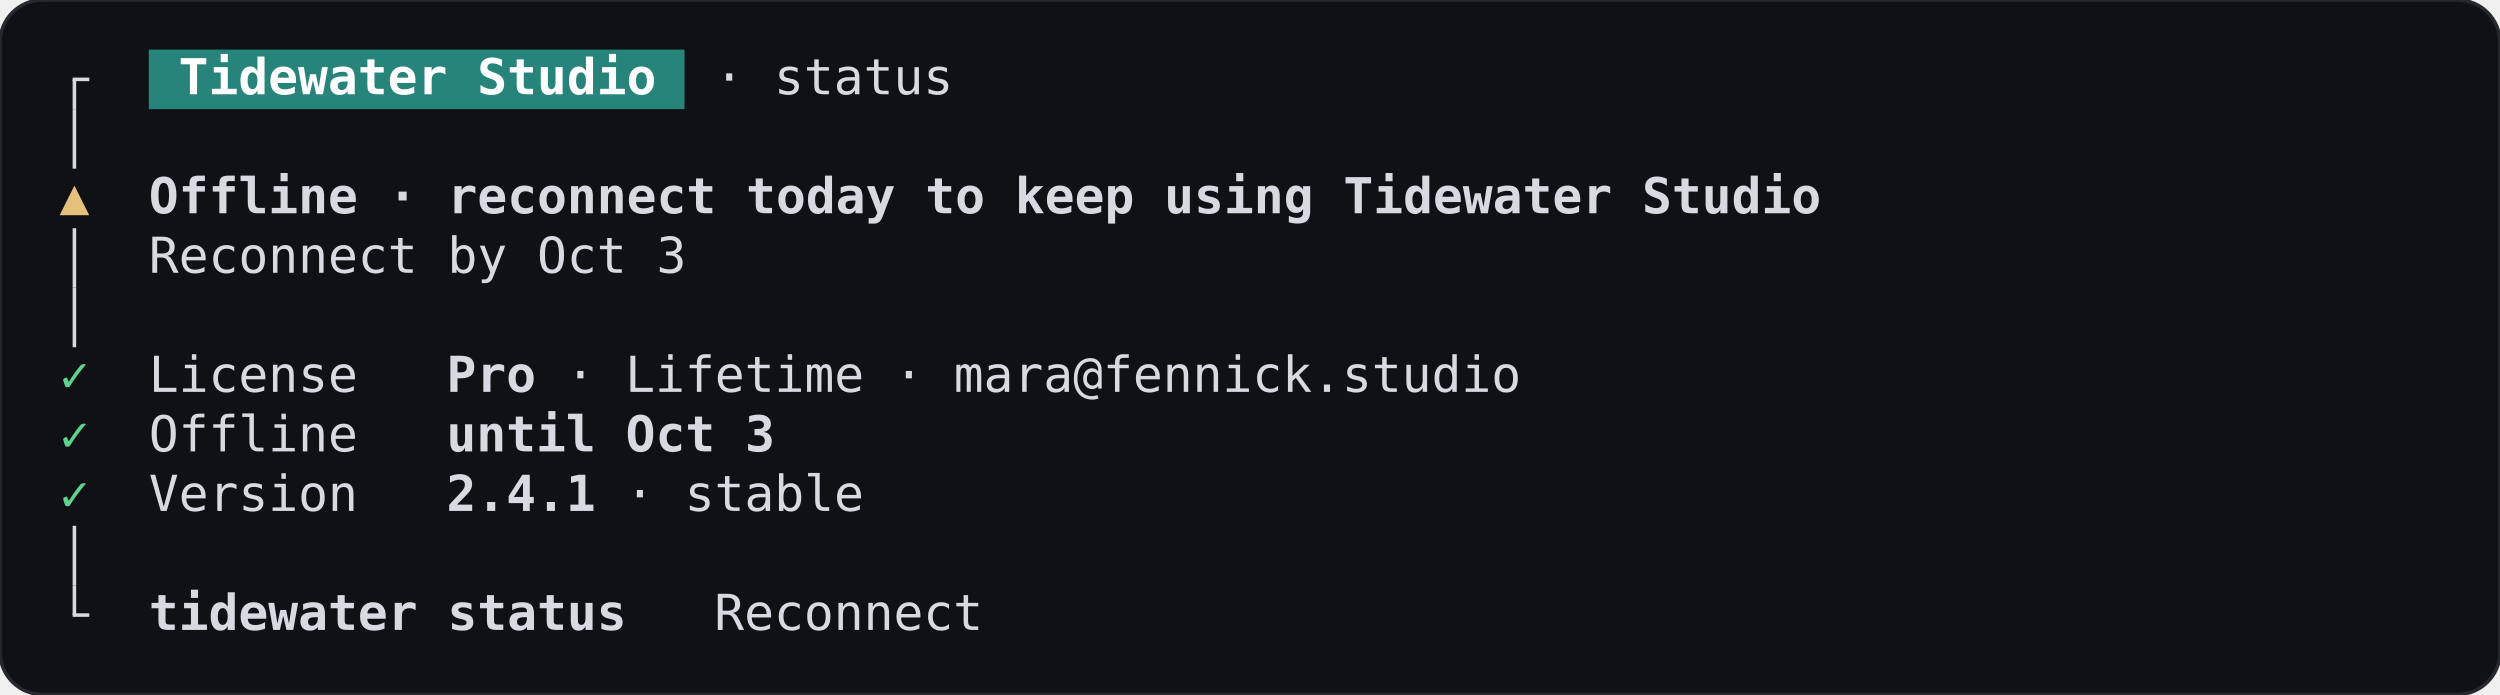
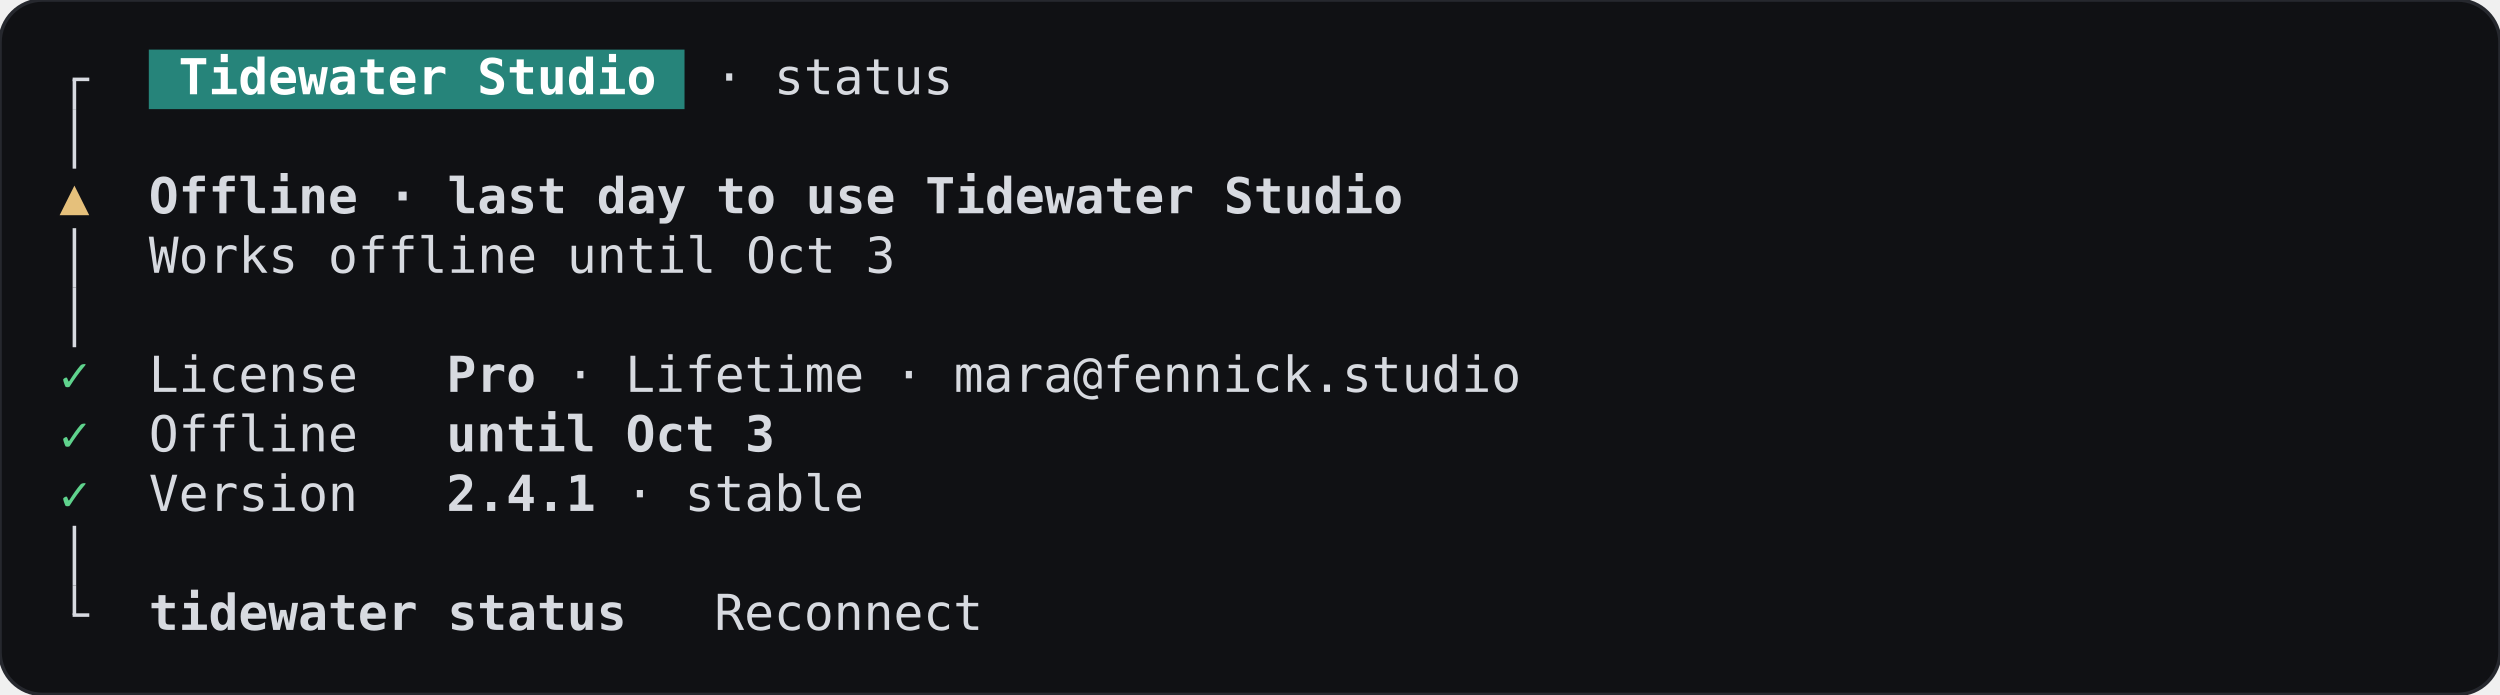
<svg xmlns="http://www.w3.org/2000/svg" width="705.6" height="196" viewBox="0 0 705.6 196" role="img" aria-label="GraceBanner, last-day, terminal, dark theme">
  <rect width="705.6" height="196" rx="12" fill="#101114" stroke="#26282e" />
  <g font-family="JetBrains Mono, ui-monospace, monospace" font-size="14" xml:space="preserve">
    <rect x="42" y="14" width="151.2" height="16.8" fill="#26847a" />
    <rect x="20.5" y="22.4" width="1" height="8.4" fill="#d7dae0" />
    <rect x="20.5" y="21.9" width="4.7" height="1" fill="#d7dae0" />
    <text x="50.4" y="26.6" textLength="134.4" lengthAdjust="spacingAndGlyphs" fill="#ffffff" font-weight="600">Tidewater Studio</text>
    <text x="201.6" y="26.6" textLength="67.2" lengthAdjust="spacingAndGlyphs" fill="#d7dae0">· status</text>
    <rect x="20.5" y="30.8" width="1" height="16.8" fill="#d7dae0" />
    <text x="21" y="60.2" text-anchor="middle" fill="#e5c07b">▲</text>
-     <text x="42" y="60.2" textLength="470.4" lengthAdjust="spacingAndGlyphs" fill="#d7dae0" font-weight="600">Offline · reconnect today to keep using Tidewater Studio</text>
+     <text x="42" y="60.2" textLength="352.8" lengthAdjust="spacingAndGlyphs" fill="#d7dae0" font-weight="600">Offline · last day to use Tidewater Studio</text>
    <rect x="20.5" y="64.4" width="1" height="16.8" fill="#d7dae0" />
-     <text x="42" y="77" textLength="151.2" lengthAdjust="spacingAndGlyphs" fill="#d7dae0">Reconnect by Oct 3</text>
+     <text x="42" y="77" textLength="210" lengthAdjust="spacingAndGlyphs" fill="#d7dae0">Works offline until Oct 3</text>
    <rect x="20.5" y="81.2" width="1" height="16.8" fill="#d7dae0" />
    <text x="21" y="110.6" text-anchor="middle" fill="#5fd38d">✓</text>
    <text x="42" y="110.6" textLength="58.8" lengthAdjust="spacingAndGlyphs" fill="#d7dae0">License</text>
    <text x="126" y="110.6" textLength="25.2" lengthAdjust="spacingAndGlyphs" fill="#d7dae0" font-weight="600">Pro</text>
    <text x="159.6" y="110.6" textLength="268.8" lengthAdjust="spacingAndGlyphs" fill="#d7dae0">· Lifetime · mara@fennick.studio</text>
    <text x="21" y="127.4" text-anchor="middle" fill="#5fd38d">✓</text>
    <text x="42" y="127.4" textLength="58.8" lengthAdjust="spacingAndGlyphs" fill="#d7dae0">Offline</text>
    <text x="126" y="127.4" textLength="92.4" lengthAdjust="spacingAndGlyphs" fill="#d7dae0" font-weight="600">until Oct 3</text>
    <text x="21" y="144.2" text-anchor="middle" fill="#5fd38d">✓</text>
    <text x="42" y="144.2" textLength="58.8" lengthAdjust="spacingAndGlyphs" fill="#d7dae0">Version</text>
    <text x="126" y="144.2" textLength="42" lengthAdjust="spacingAndGlyphs" fill="#d7dae0" font-weight="600">2.4.1</text>
    <text x="176.4" y="144.2" textLength="67.2" lengthAdjust="spacingAndGlyphs" fill="#d7dae0">· stable</text>
    <rect x="20.5" y="148.4" width="1" height="16.8" fill="#d7dae0" />
    <rect x="20.5" y="165.2" width="1" height="8.4" fill="#d7dae0" />
    <rect x="20.5" y="173.1" width="4.7" height="1" fill="#d7dae0" />
    <text x="42" y="177.8" textLength="134.4" lengthAdjust="spacingAndGlyphs" fill="#d7dae0" font-weight="600">tidewater status</text>
    <text x="201.6" y="177.8" textLength="75.6" lengthAdjust="spacingAndGlyphs" fill="#d7dae0">Reconnect</text>
  </g>
</svg>
